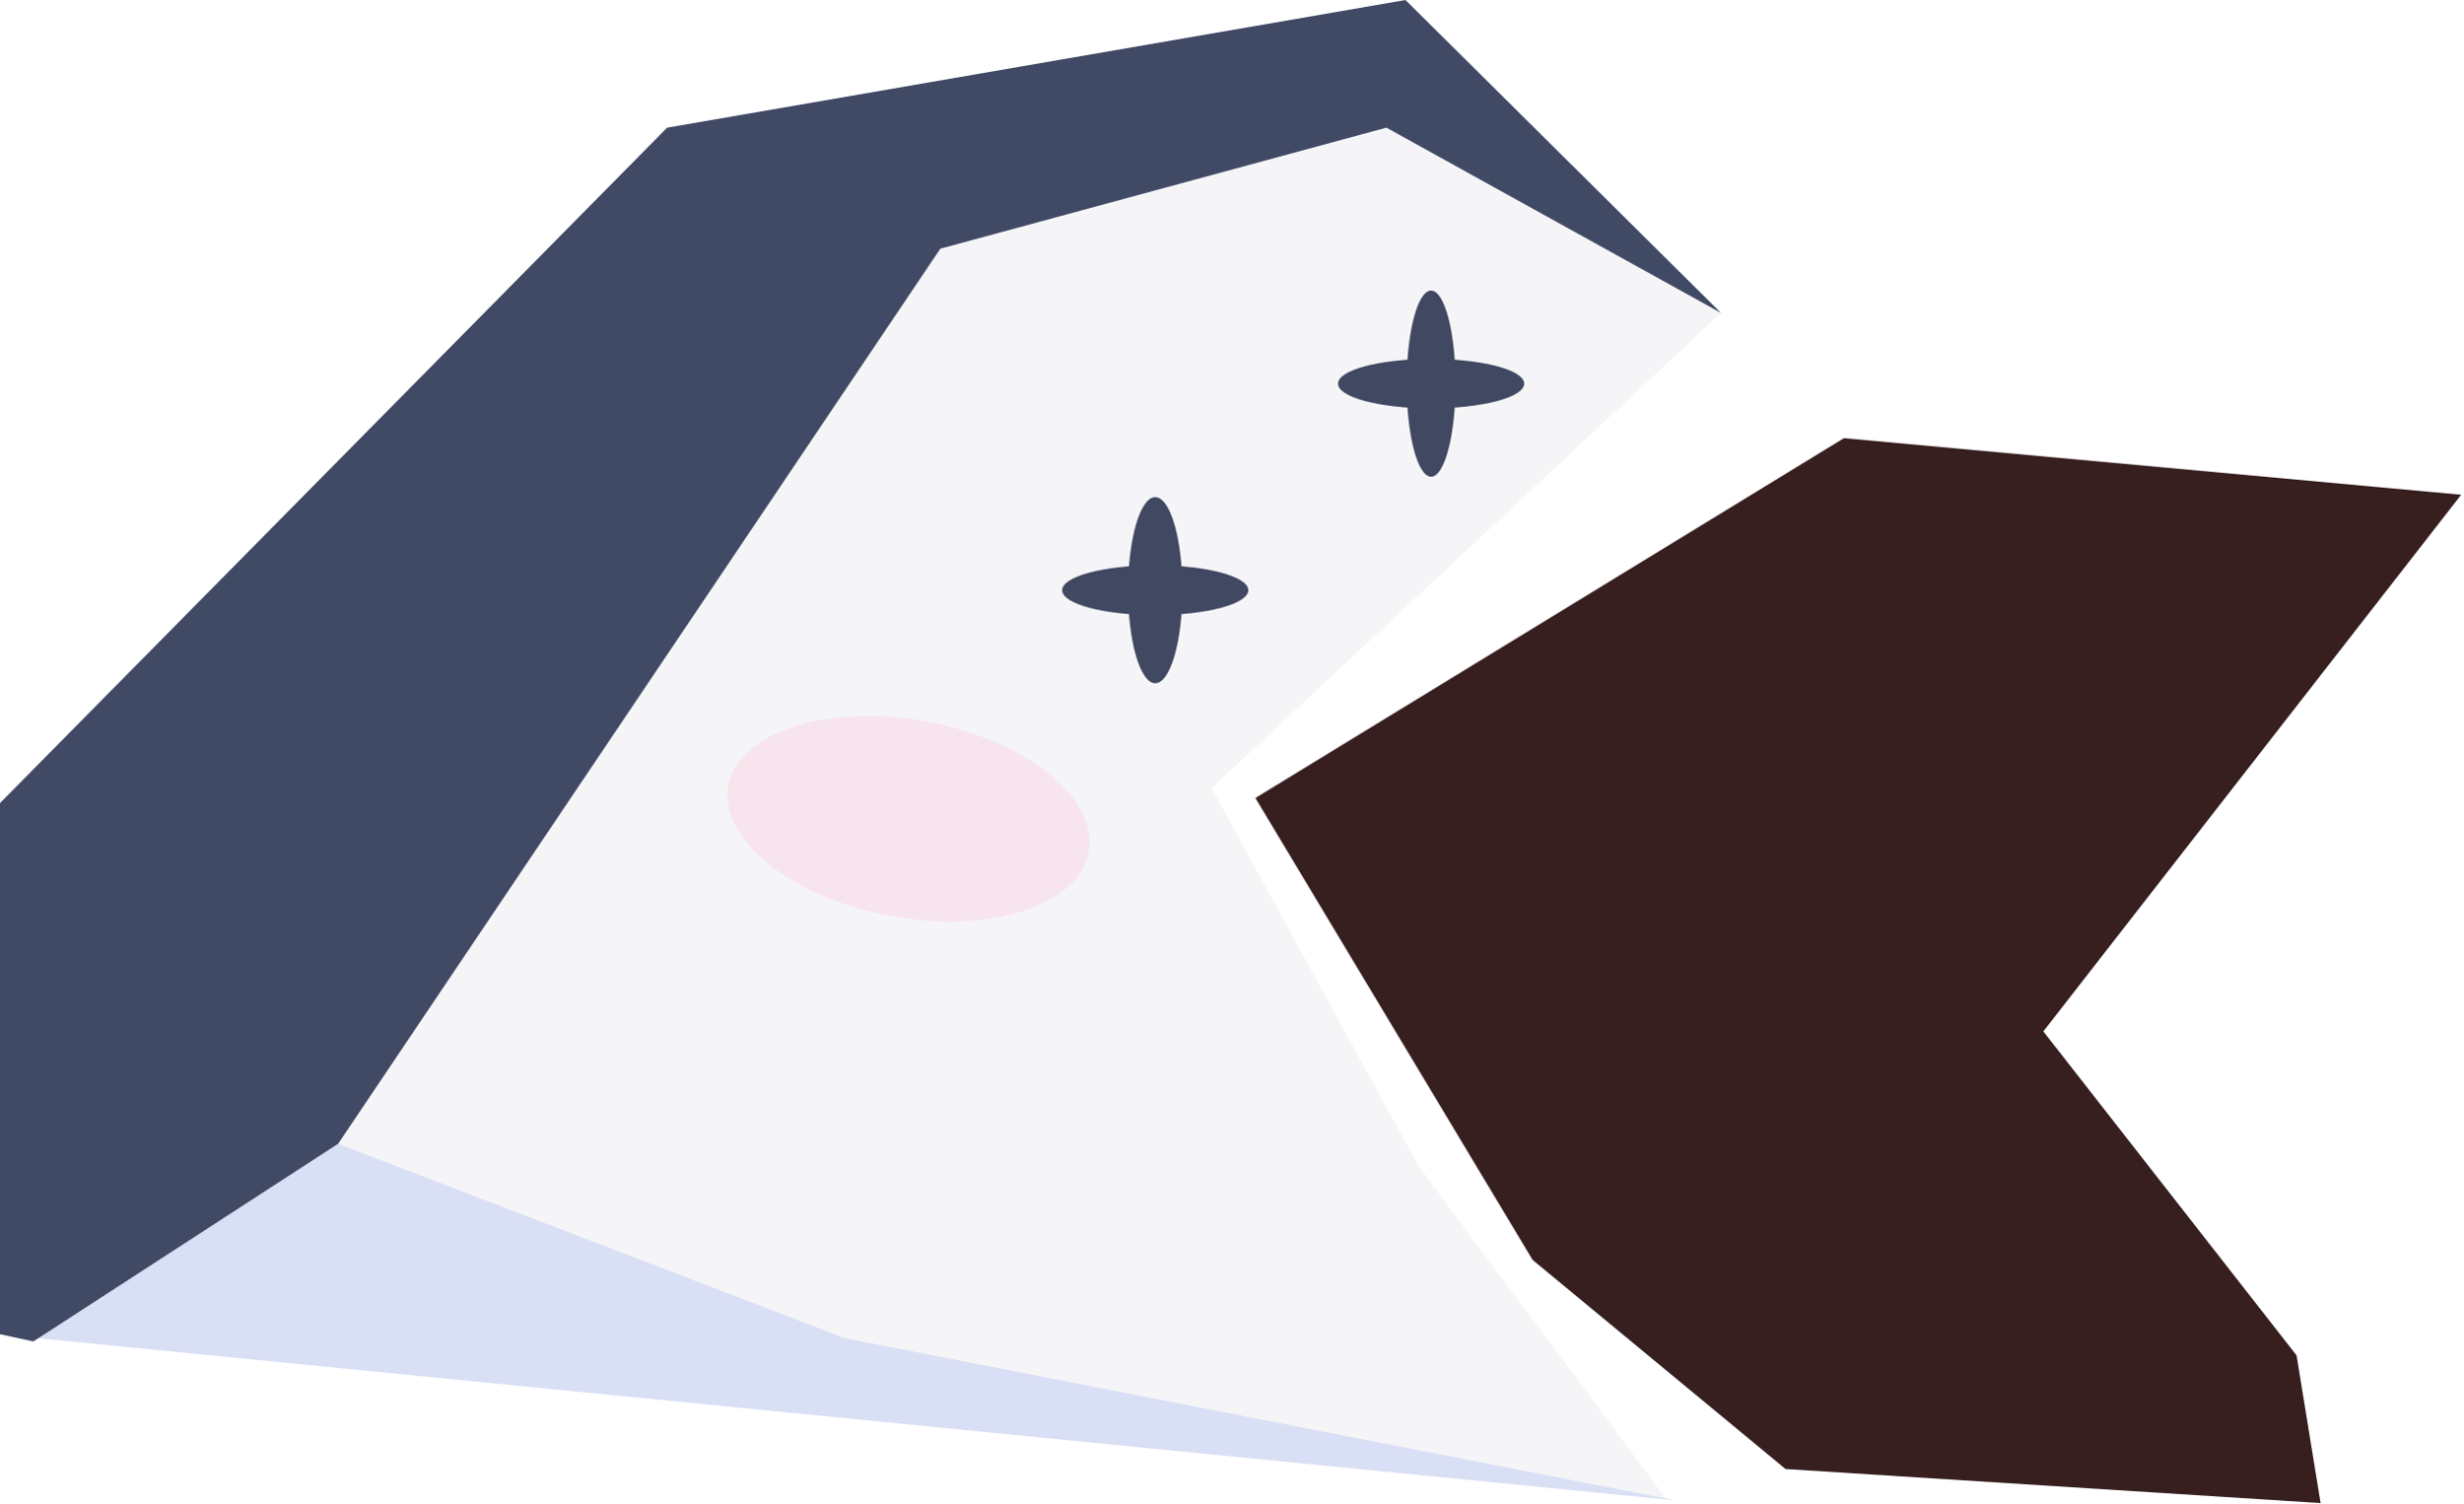
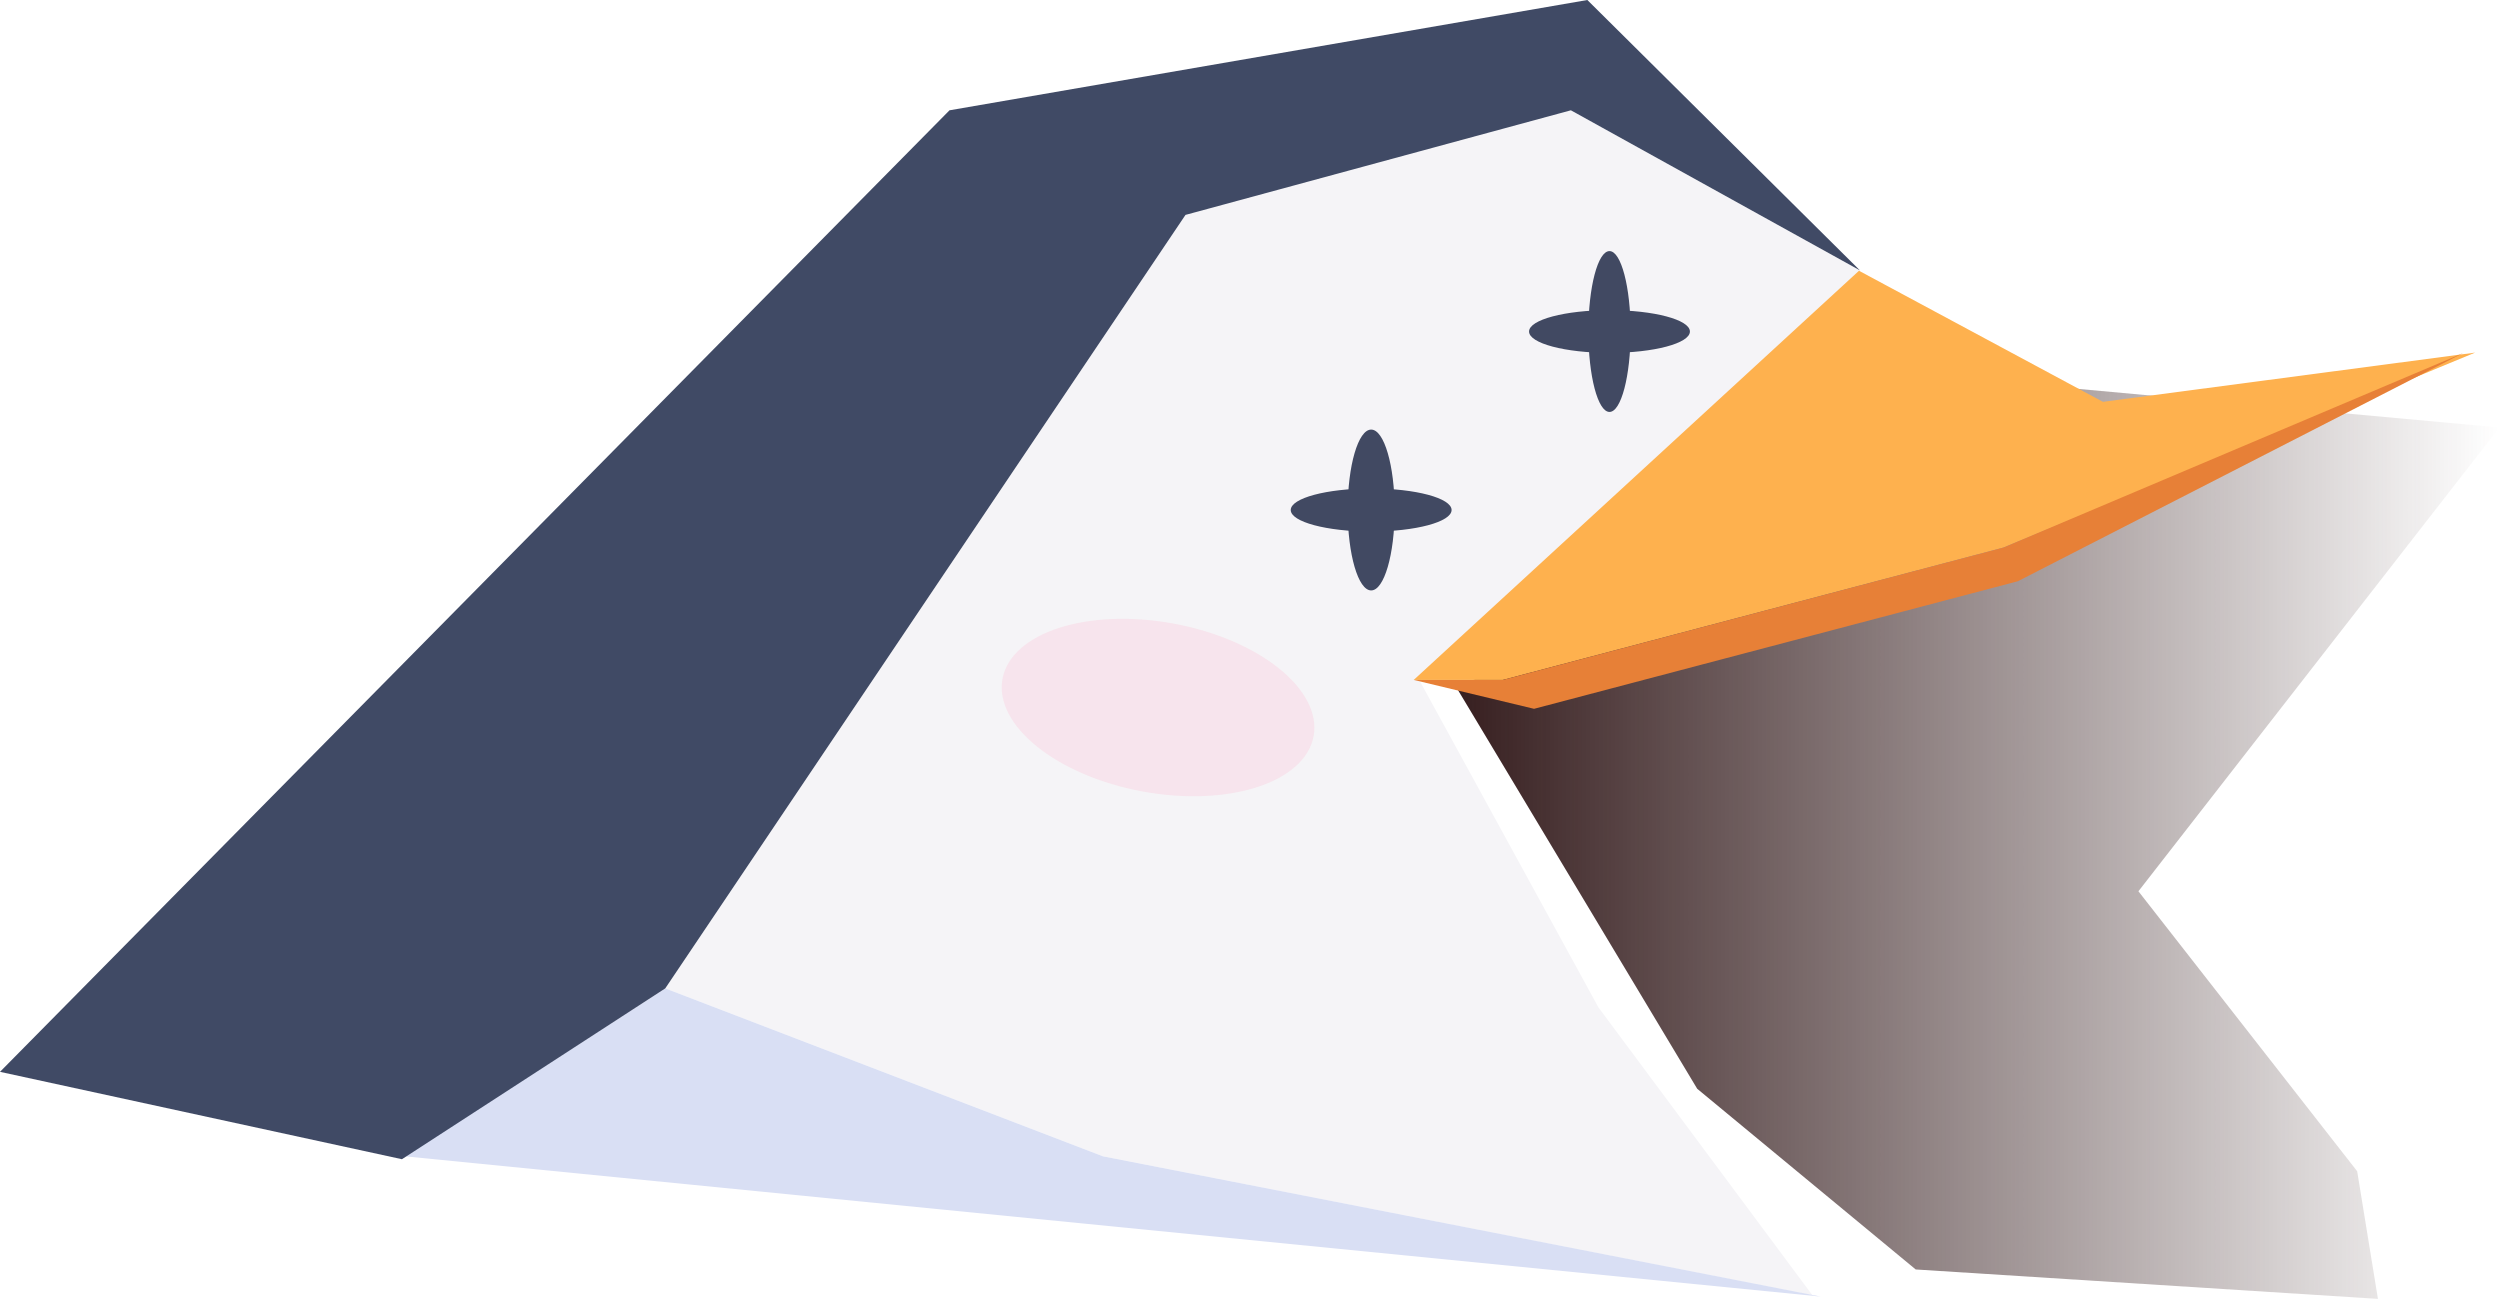
- <svg xmlns="http://www.w3.org/2000/svg" width="303" height="185" viewBox="0 0 303 185" fill="none">
-   <path d="M149.047 96.986L211.718 38.506L170.557 15.707L115.68 30.602L41.596 140.748L103.92 164.659L204.944 184.435L174.481 143.453L149.047 96.986Z" fill="#F5F4F7" />
-   <path d="M226.841 53.916L154.438 98.196L188.545 155.041L219.66 180.771L285.482 184.96L282.526 166.788L251.374 126.918L302.776 60.877L226.841 53.916Z" fill="#371F20" />
-   <path d="M206.147 184.636L4.514 164.66L41.596 140.749L103.921 164.66L206.147 184.636Z" fill="#D9DFF4" />
-   <path d="M172.902 0L211.717 38.506L170.556 15.707L115.679 30.602L41.595 140.749L4.098 165.072L-53.137 152.629L82.072 15.707L172.902 0Z" fill="#404A65" />
-   <ellipse cx="176.055" cy="47.209" rx="3.007" ry="11.453" fill="#414962" />
-   <ellipse cx="176.055" cy="47.209" rx="3.043" ry="11.453" transform="rotate(-90 176.055 47.2088)" fill="#414962" />
-   <ellipse cx="142.118" cy="72.626" rx="3.343" ry="11.453" fill="#414962" />
-   <ellipse cx="142.117" cy="72.626" rx="3.066" ry="11.453" transform="rotate(-90 142.117 72.6262)" fill="#414962" />
-   <ellipse opacity="0.2" cx="111.769" cy="100.752" rx="22.524" ry="12.157" transform="rotate(10.4229 111.769 100.752)" fill="#FEA6C2" />
+ <svg xmlns="http://www.w3.org/2000/svg" width="356" height="185" viewBox="0 0 356 185" fill="none">
+   <path d="M279.978 53.916L207.574 98.196L241.682 155.041L272.797 180.771L338.618 184.96L335.663 166.788L304.511 126.918L355.913 60.877L279.978 53.916Z" fill="url(#paint0_linear_154_343)" />
+   <path d="M202.183 96.986L264.855 38.506L223.693 15.707L168.816 30.602L94.732 140.748L157.057 164.659L258.081 184.435L227.618 143.453L202.183 96.986Z" fill="#F5F4F7" />
+   <path d="M259.283 184.636L57.65 164.66L94.733 140.749L157.057 164.66L259.283 184.636Z" fill="#D9DFF4" />
+   <path d="M226.039 0L264.854 38.506L223.693 15.707L168.815 30.602L94.732 140.749L57.235 165.072L8.33384e-05 152.629L135.208 15.707L226.039 0Z" fill="#404A65" />
+   <ellipse cx="229.192" cy="47.208" rx="3.007" ry="11.453" fill="#414962" />
+   <ellipse cx="229.191" cy="47.208" rx="3.043" ry="11.453" transform="rotate(-90 229.191 47.2083)" fill="#414962" />
+   <ellipse cx="195.255" cy="72.625" rx="3.343" ry="11.453" fill="#414962" />
+   <ellipse cx="195.254" cy="72.625" rx="3.066" ry="11.453" transform="rotate(-90 195.254 72.6252)" fill="#414962" />
+   <ellipse opacity="0.2" cx="164.906" cy="100.752" rx="22.524" ry="12.157" transform="rotate(10.4229 164.906 100.752)" fill="#FEA6C2" />
+   <path d="M213.994 96.822H201.312L264.719 38.556L299.456 57.222L352.461 50.209L285.284 77.971L213.994 96.822Z" fill="#FEB14E" />
+   <path d="M213.994 96.822H201.312L218.449 100.935L287.34 82.769L350.811 50.245L285.284 77.971L213.994 96.822Z" fill="#E78037" />
+   <defs>
+     <linearGradient id="paint0_linear_154_343" x1="207.574" y1="119.438" x2="355.913" y2="119.438" gradientUnits="userSpaceOnUse">
+       <stop stop-color="#371F20" />
+       <stop offset="1" stop-color="#371F20" stop-opacity="0" />
+     </linearGradient>
+   </defs>
</svg>
